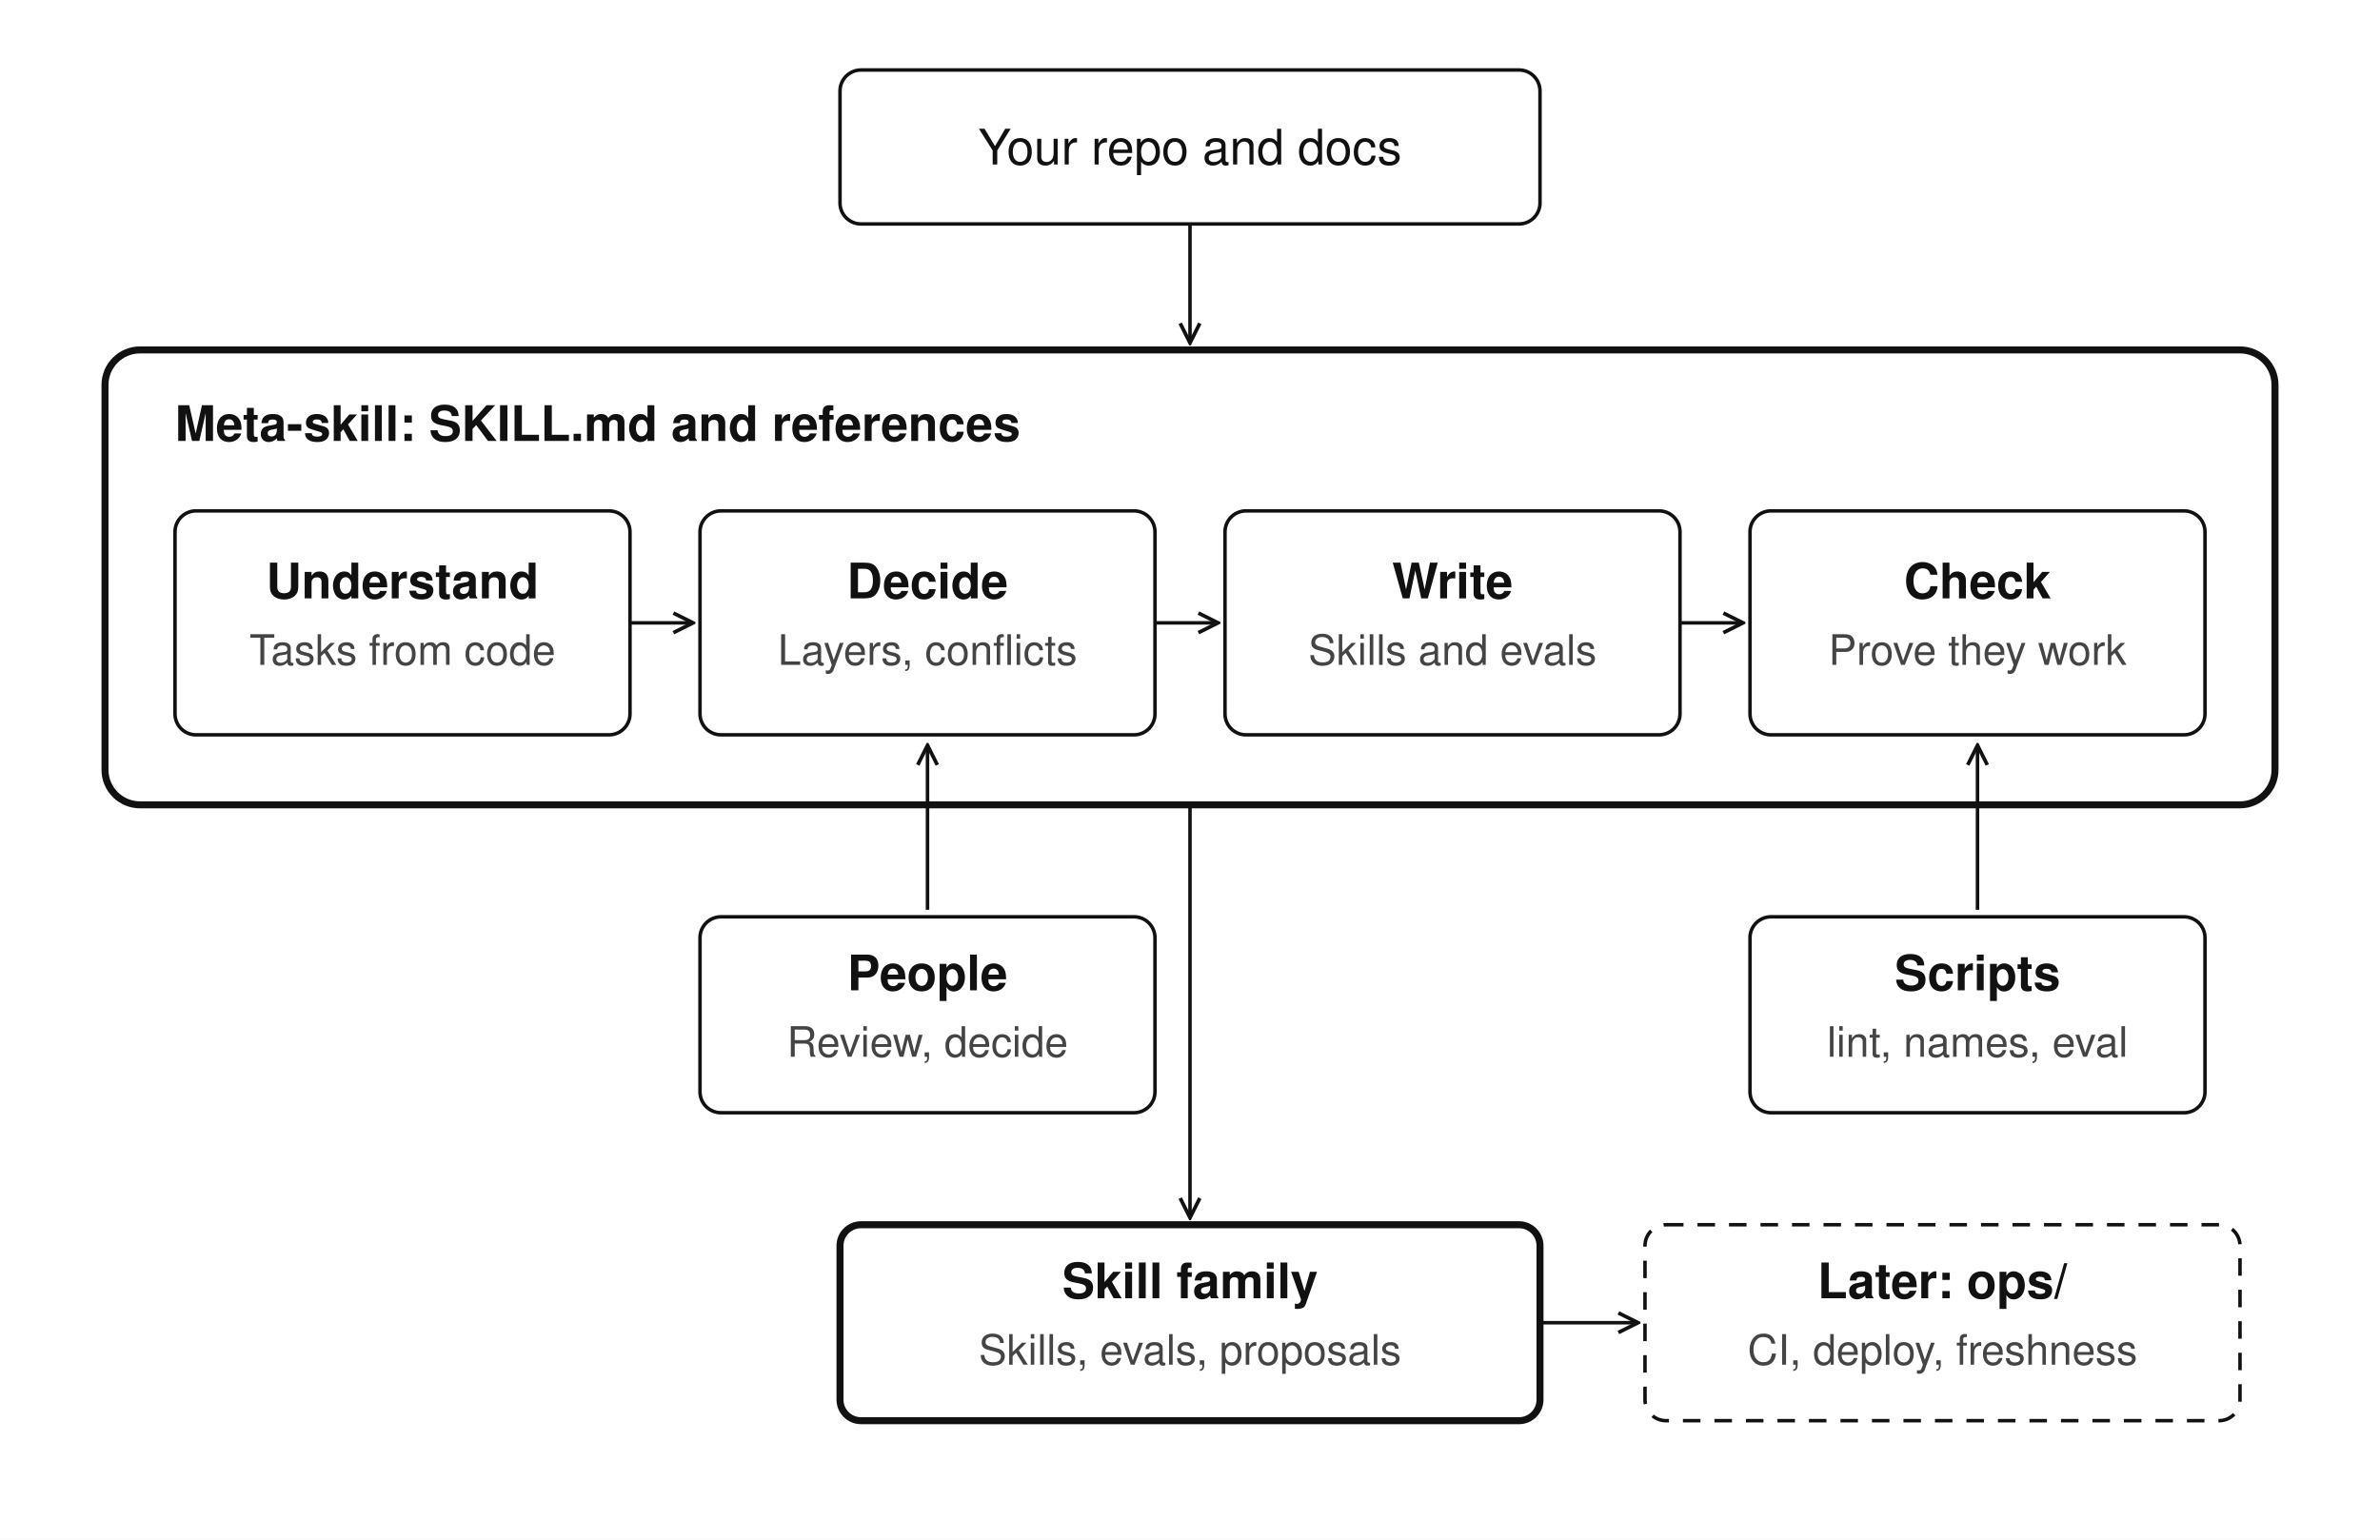
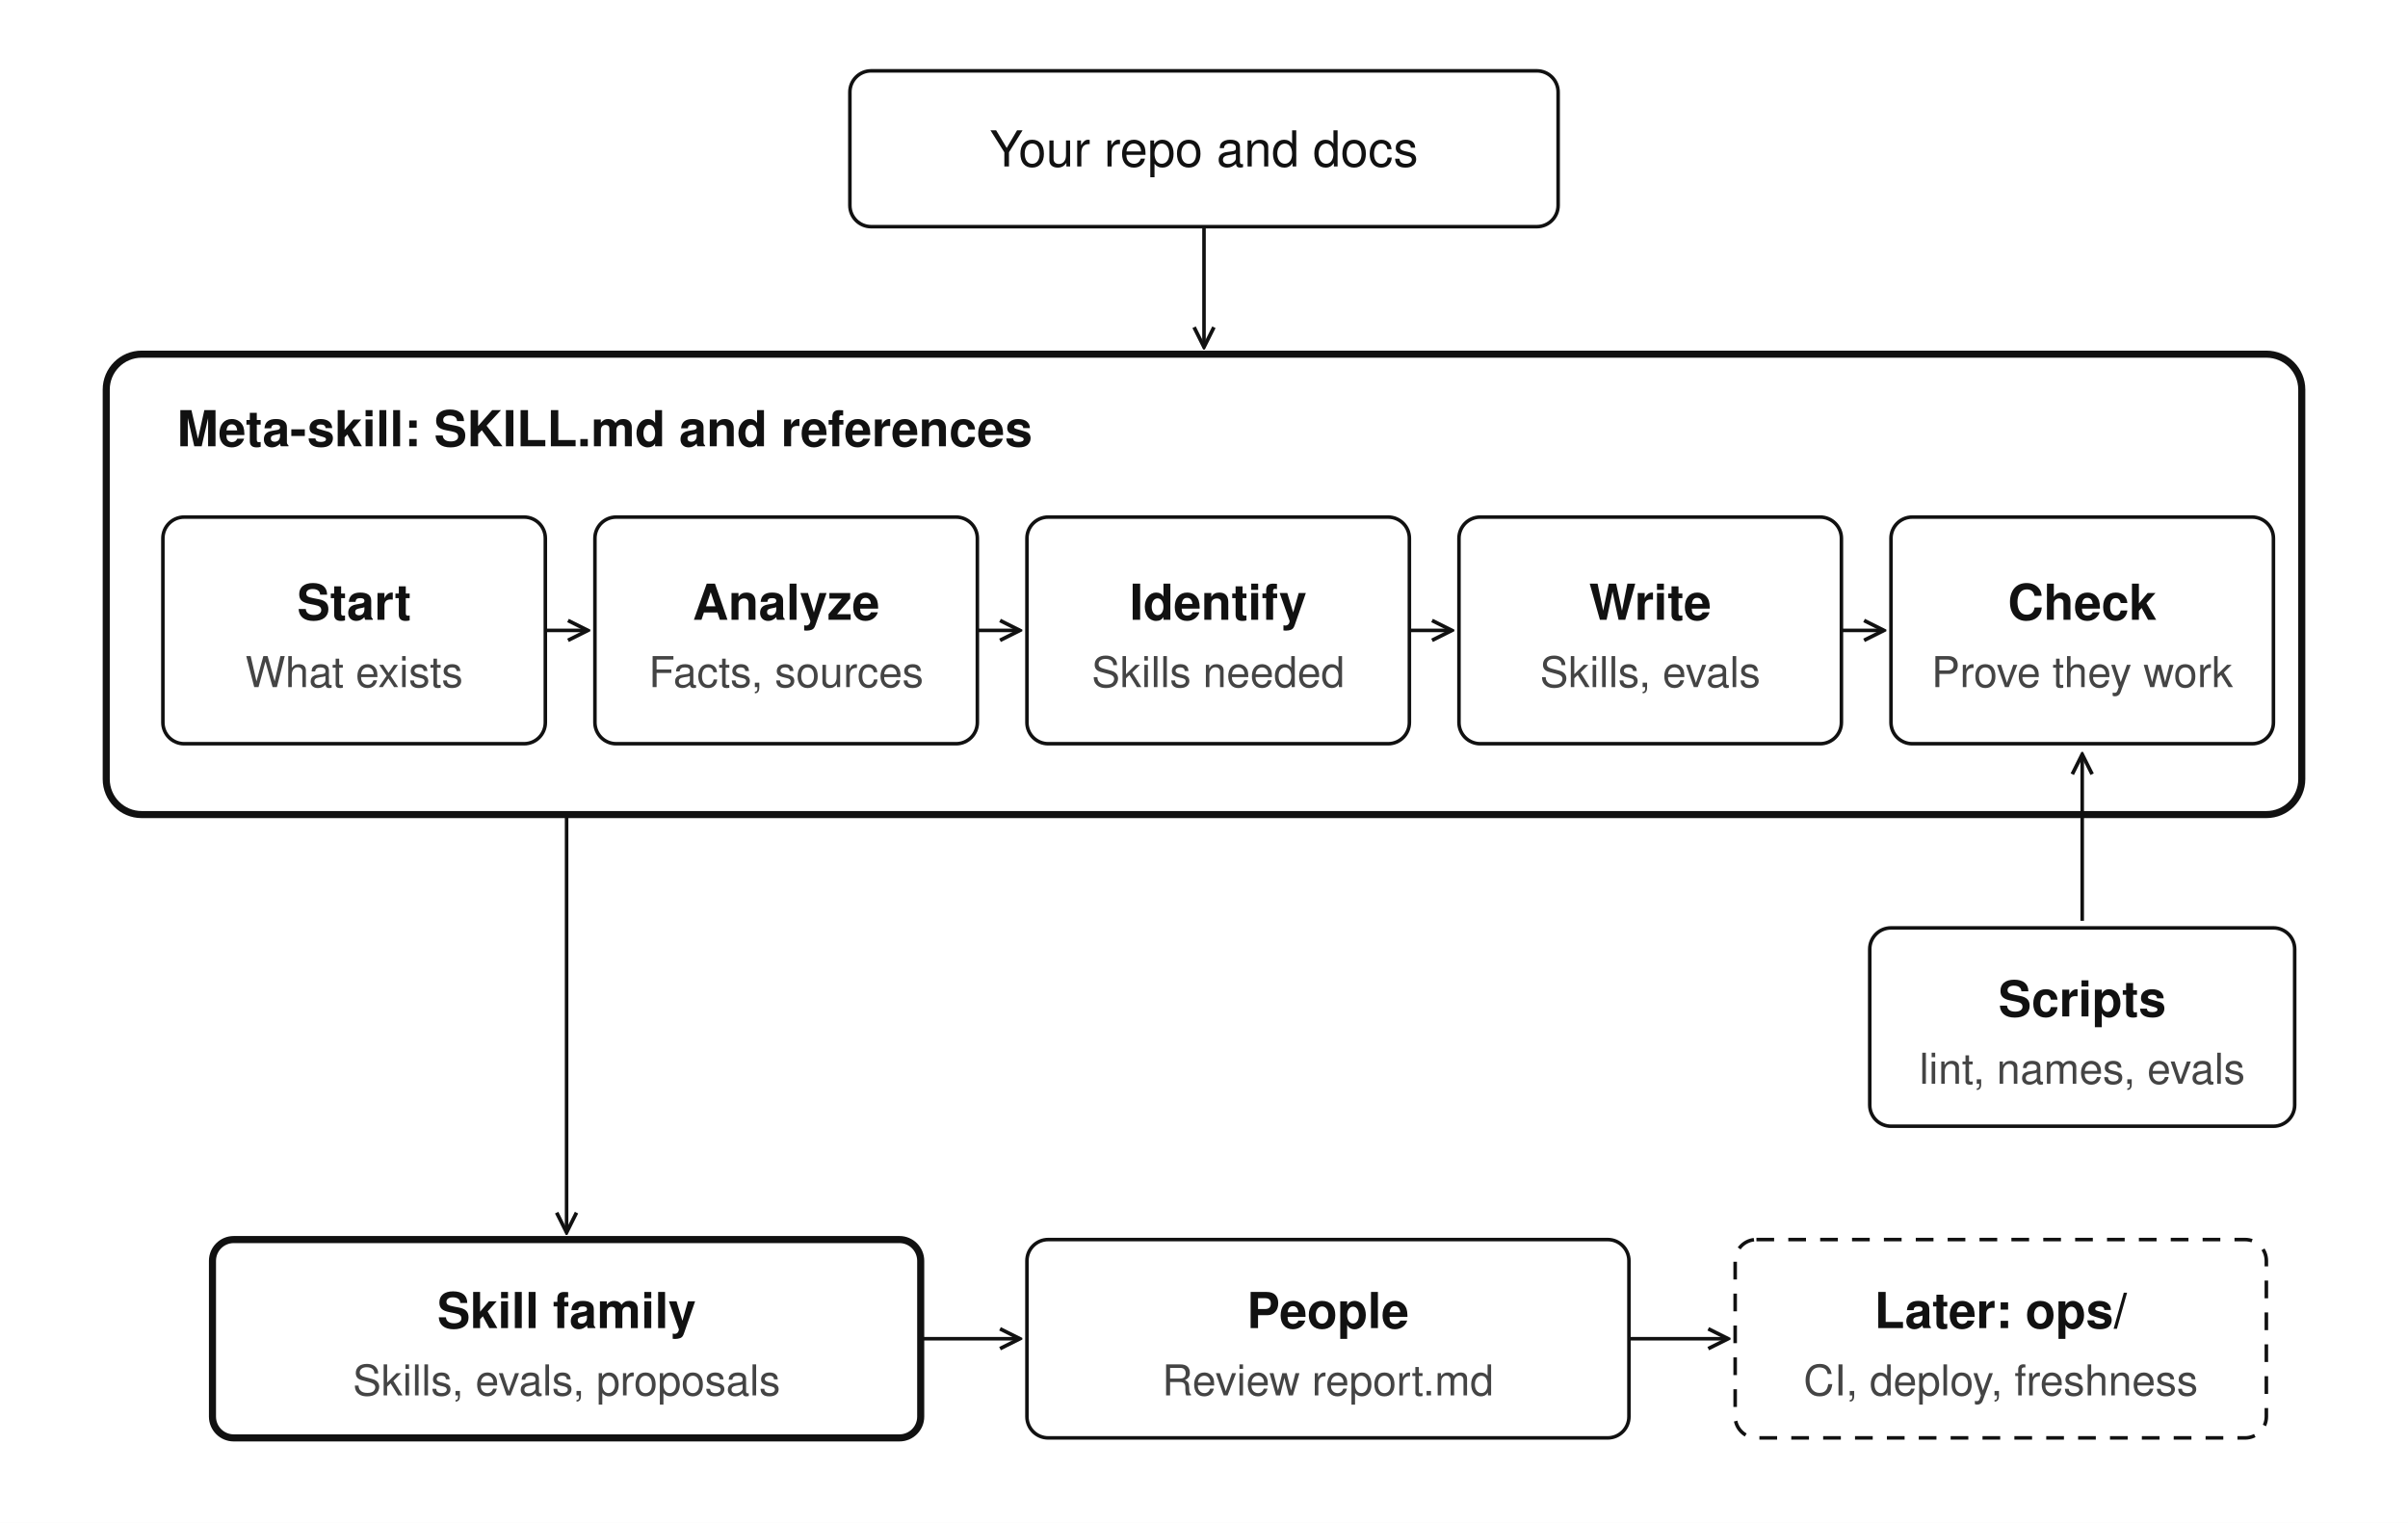
- <svg xmlns="http://www.w3.org/2000/svg" width="680" height="440" viewBox="0 0 680 440" role="img">
+ <svg xmlns="http://www.w3.org/2000/svg" width="680" height="430" viewBox="0 0 680 430" role="img">
  <defs>
    <marker id="a" viewBox="0 0 10 10" refX="9" refY="5" markerWidth="7" markerHeight="7" orient="auto">
      <path d="M1 1L9 5L1 9" fill="none" stroke="#111" stroke-width="1.5" />
    </marker>
  </defs>
-   <rect width="680" height="440" fill="#fff" />
+   <rect width="680" height="430" fill="#fff" />
  <rect x="240" y="20" width="200" height="44" rx="6" fill="#fff" stroke="#111" stroke-width="1" />
  <text x="340.0" y="47.0" text-anchor="middle" font-size="14" fill="#111" font-family="Helvetica, Arial, sans-serif">Your repo and docs</text>
  <line x1="340" y1="64" x2="340" y2="98" stroke="#111" stroke-width="1" marker-end="url(#a)" />
  <rect x="30" y="100" width="620" height="130" rx="10" fill="#fff" stroke="#111" stroke-width="2" />
  <text x="50" y="126" font-size="14" font-weight="600" fill="#111" font-family="Helvetica, Arial, sans-serif">Meta-skill: SKILL.md and references</text>
-   <rect x="50" y="146" width="130" height="64" rx="6" fill="#fff" stroke="#111" stroke-width="1" />
-   <text x="115.0" y="171.0" text-anchor="middle" font-size="14" font-weight="600" fill="#111" font-family="Helvetica, Arial, sans-serif">Understand</text>
-   <text x="115.0" y="190.0" text-anchor="middle" font-size="12" fill="#444" font-family="Helvetica, Arial, sans-serif">Tasks from code</text>
-   <line x1="180" y1="178" x2="198" y2="178" stroke="#111" stroke-width="1" marker-end="url(#a)" />
-   <rect x="200" y="146" width="130" height="64" rx="6" fill="#fff" stroke="#111" stroke-width="1" />
-   <text x="265.0" y="171.0" text-anchor="middle" font-size="14" font-weight="600" fill="#111" font-family="Helvetica, Arial, sans-serif">Decide</text>
-   <text x="265.0" y="190.0" text-anchor="middle" font-size="12" fill="#444" font-family="Helvetica, Arial, sans-serif">Layers, conflicts</text>
-   <line x1="330" y1="178" x2="348" y2="178" stroke="#111" stroke-width="1" marker-end="url(#a)" />
-   <rect x="350" y="146" width="130" height="64" rx="6" fill="#fff" stroke="#111" stroke-width="1" />
-   <text x="415.0" y="171.0" text-anchor="middle" font-size="14" font-weight="600" fill="#111" font-family="Helvetica, Arial, sans-serif">Write</text>
-   <text x="415.0" y="190.0" text-anchor="middle" font-size="12" fill="#444" font-family="Helvetica, Arial, sans-serif">Skills and evals</text>
-   <line x1="480" y1="178" x2="498" y2="178" stroke="#111" stroke-width="1" marker-end="url(#a)" />
-   <rect x="500" y="146" width="130" height="64" rx="6" fill="#fff" stroke="#111" stroke-width="1" />
-   <text x="565.0" y="171.0" text-anchor="middle" font-size="14" font-weight="600" fill="#111" font-family="Helvetica, Arial, sans-serif">Check</text>
-   <text x="565.0" y="190.0" text-anchor="middle" font-size="12" fill="#444" font-family="Helvetica, Arial, sans-serif">Prove they work</text>
-   <rect x="200" y="262" width="130" height="56" rx="6" fill="#fff" stroke="#111" stroke-width="1" />
-   <text x="265.0" y="283.0" text-anchor="middle" font-size="14" font-weight="600" fill="#111" font-family="Helvetica, Arial, sans-serif">People</text>
-   <text x="265.0" y="302.0" text-anchor="middle" font-size="12" fill="#444" font-family="Helvetica, Arial, sans-serif">Review, decide</text>
-   <line x1="265" y1="260" x2="265" y2="213" stroke="#111" stroke-width="1" marker-end="url(#a)" />
-   <rect x="500" y="262" width="130" height="56" rx="6" fill="#fff" stroke="#111" stroke-width="1" />
-   <text x="565.0" y="283.0" text-anchor="middle" font-size="14" font-weight="600" fill="#111" font-family="Helvetica, Arial, sans-serif">Scripts</text>
-   <text x="565.0" y="302.0" text-anchor="middle" font-size="12" fill="#444" font-family="Helvetica, Arial, sans-serif">lint, names, eval</text>
-   <line x1="565" y1="260" x2="565" y2="213" stroke="#111" stroke-width="1" marker-end="url(#a)" />
-   <line x1="340" y1="230" x2="340" y2="348" stroke="#111" stroke-width="1" marker-end="url(#a)" />
-   <rect x="240" y="350" width="200" height="56" rx="6" fill="#fff" stroke="#111" stroke-width="2" />
-   <text x="340.0" y="371.0" text-anchor="middle" font-size="14" font-weight="600" fill="#111" font-family="Helvetica, Arial, sans-serif">Skill family</text>
-   <text x="340.0" y="390.0" text-anchor="middle" font-size="12" fill="#444" font-family="Helvetica, Arial, sans-serif">Skills, evals, proposals</text>
-   <rect x="470" y="350" width="170" height="56" rx="6" fill="#fff" stroke="#111" stroke-width="1" stroke-dasharray="5 4" />
-   <text x="555.0" y="371.0" text-anchor="middle" font-size="14" font-weight="600" fill="#111" font-family="Helvetica, Arial, sans-serif">Later: ops/</text>
-   <text x="555.0" y="390.0" text-anchor="middle" font-size="12" fill="#444" font-family="Helvetica, Arial, sans-serif">CI, deploy, freshness</text>
-   <line x1="440" y1="378" x2="468" y2="378" stroke="#111" stroke-width="1" marker-end="url(#a)" />
+   <rect x="46" y="146" width="108" height="64" rx="6" fill="#fff" stroke="#111" stroke-width="1" />
+   <text x="100.0" y="175.0" text-anchor="middle" font-size="14" font-weight="600" fill="#111" font-family="Helvetica, Arial, sans-serif">Start</text>
+   <text x="100.0" y="194.0" text-anchor="middle" font-size="12" fill="#444" font-family="Helvetica, Arial, sans-serif">What exists</text>
+   <rect x="168" y="146" width="108" height="64" rx="6" fill="#fff" stroke="#111" stroke-width="1" />
+   <text x="222.0" y="175.0" text-anchor="middle" font-size="14" font-weight="600" fill="#111" font-family="Helvetica, Arial, sans-serif">Analyze</text>
+   <text x="222.0" y="194.0" text-anchor="middle" font-size="12" fill="#444" font-family="Helvetica, Arial, sans-serif">Facts, sources</text>
+   <line x1="154" y1="178" x2="166" y2="178" stroke="#111" stroke-width="1" marker-end="url(#a)" />
+   <rect x="290" y="146" width="108" height="64" rx="6" fill="#fff" stroke="#111" stroke-width="1" />
+   <text x="344.0" y="175.0" text-anchor="middle" font-size="14" font-weight="600" fill="#111" font-family="Helvetica, Arial, sans-serif">Identify</text>
+   <text x="344.0" y="194.0" text-anchor="middle" font-size="12" fill="#444" font-family="Helvetica, Arial, sans-serif">Skills needed</text>
+   <line x1="276" y1="178" x2="288" y2="178" stroke="#111" stroke-width="1" marker-end="url(#a)" />
+   <rect x="412" y="146" width="108" height="64" rx="6" fill="#fff" stroke="#111" stroke-width="1" />
+   <text x="466.0" y="175.0" text-anchor="middle" font-size="14" font-weight="600" fill="#111" font-family="Helvetica, Arial, sans-serif">Write</text>
+   <text x="466.0" y="194.0" text-anchor="middle" font-size="12" fill="#444" font-family="Helvetica, Arial, sans-serif">Skills, evals</text>
+   <line x1="398" y1="178" x2="410" y2="178" stroke="#111" stroke-width="1" marker-end="url(#a)" />
+   <rect x="534" y="146" width="108" height="64" rx="6" fill="#fff" stroke="#111" stroke-width="1" />
+   <text x="588.0" y="175.0" text-anchor="middle" font-size="14" font-weight="600" fill="#111" font-family="Helvetica, Arial, sans-serif">Check</text>
+   <text x="588.0" y="194.0" text-anchor="middle" font-size="12" fill="#444" font-family="Helvetica, Arial, sans-serif">Prove they work</text>
+   <line x1="520" y1="178" x2="532" y2="178" stroke="#111" stroke-width="1" marker-end="url(#a)" />
+   <rect x="528" y="262" width="120" height="56" rx="6" fill="#fff" stroke="#111" stroke-width="1" />
+   <text x="588.0" y="287.0" text-anchor="middle" font-size="14" font-weight="600" fill="#111" font-family="Helvetica, Arial, sans-serif">Scripts</text>
+   <text x="588.0" y="306.0" text-anchor="middle" font-size="12" fill="#444" font-family="Helvetica, Arial, sans-serif">lint, names, evals</text>
+   <line x1="588.0" y1="260" x2="588.0" y2="213" stroke="#111" stroke-width="1" marker-end="url(#a)" />
+   <line x1="160" y1="230" x2="160" y2="348" stroke="#111" stroke-width="1" marker-end="url(#a)" />
+   <rect x="60" y="350" width="200" height="56" rx="6" fill="#fff" stroke="#111" stroke-width="2" />
+   <text x="160.0" y="375.0" text-anchor="middle" font-size="14" font-weight="600" fill="#111" font-family="Helvetica, Arial, sans-serif">Skill family</text>
+   <text x="160.0" y="394.0" text-anchor="middle" font-size="12" fill="#444" font-family="Helvetica, Arial, sans-serif">Skills, evals, proposals</text>
+   <line x1="260" y1="378" x2="288" y2="378" stroke="#111" stroke-width="1" marker-end="url(#a)" />
+   <rect x="290" y="350" width="170" height="56" rx="6" fill="#fff" stroke="#111" stroke-width="1" />
+   <text x="375.0" y="375.0" text-anchor="middle" font-size="14" font-weight="600" fill="#111" font-family="Helvetica, Arial, sans-serif">People</text>
+   <text x="375.0" y="394.0" text-anchor="middle" font-size="12" fill="#444" font-family="Helvetica, Arial, sans-serif">Review report.md</text>
+   <line x1="460" y1="378" x2="488" y2="378" stroke="#111" stroke-width="1" marker-end="url(#a)" />
+   <rect x="490" y="350" width="150" height="56" rx="6" fill="#fff" stroke="#111" stroke-width="1" stroke-dasharray="5 4" />
+   <text x="565.0" y="375.0" text-anchor="middle" font-size="14" font-weight="600" fill="#111" font-family="Helvetica, Arial, sans-serif">Later: ops/</text>
+   <text x="565.0" y="394.0" text-anchor="middle" font-size="12" fill="#444" font-family="Helvetica, Arial, sans-serif">CI, deploy, freshness</text>
</svg>
